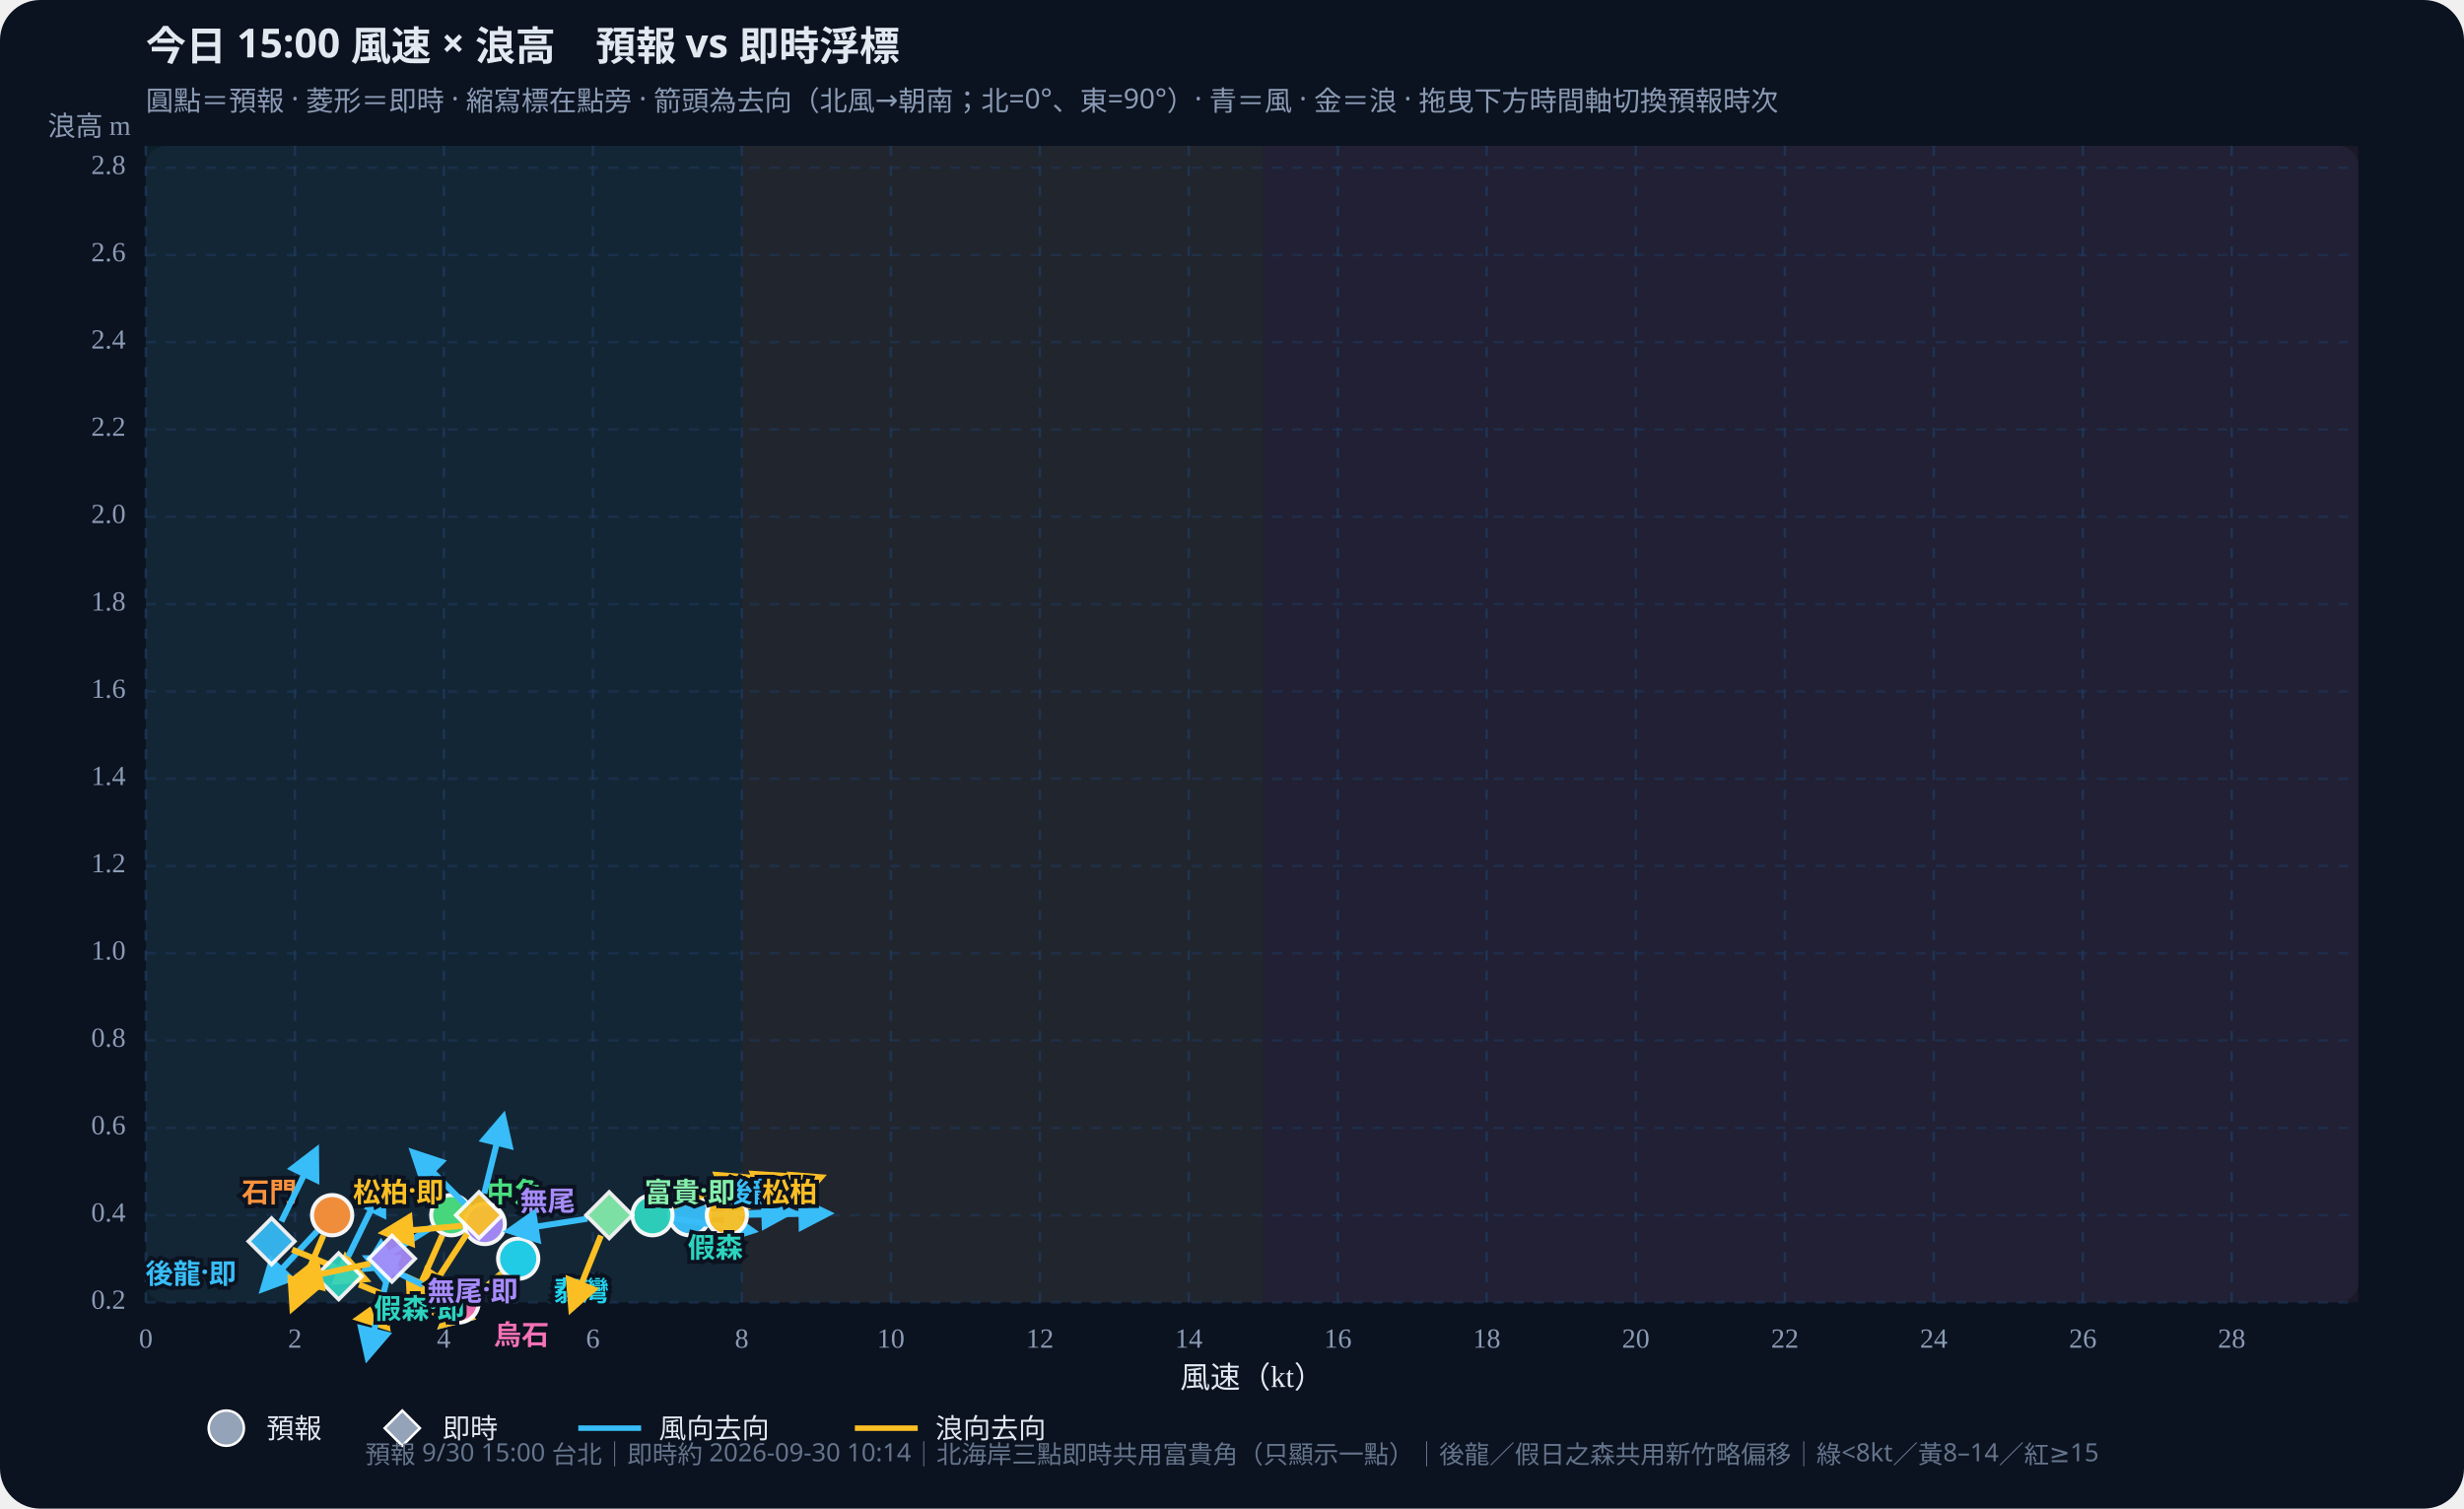
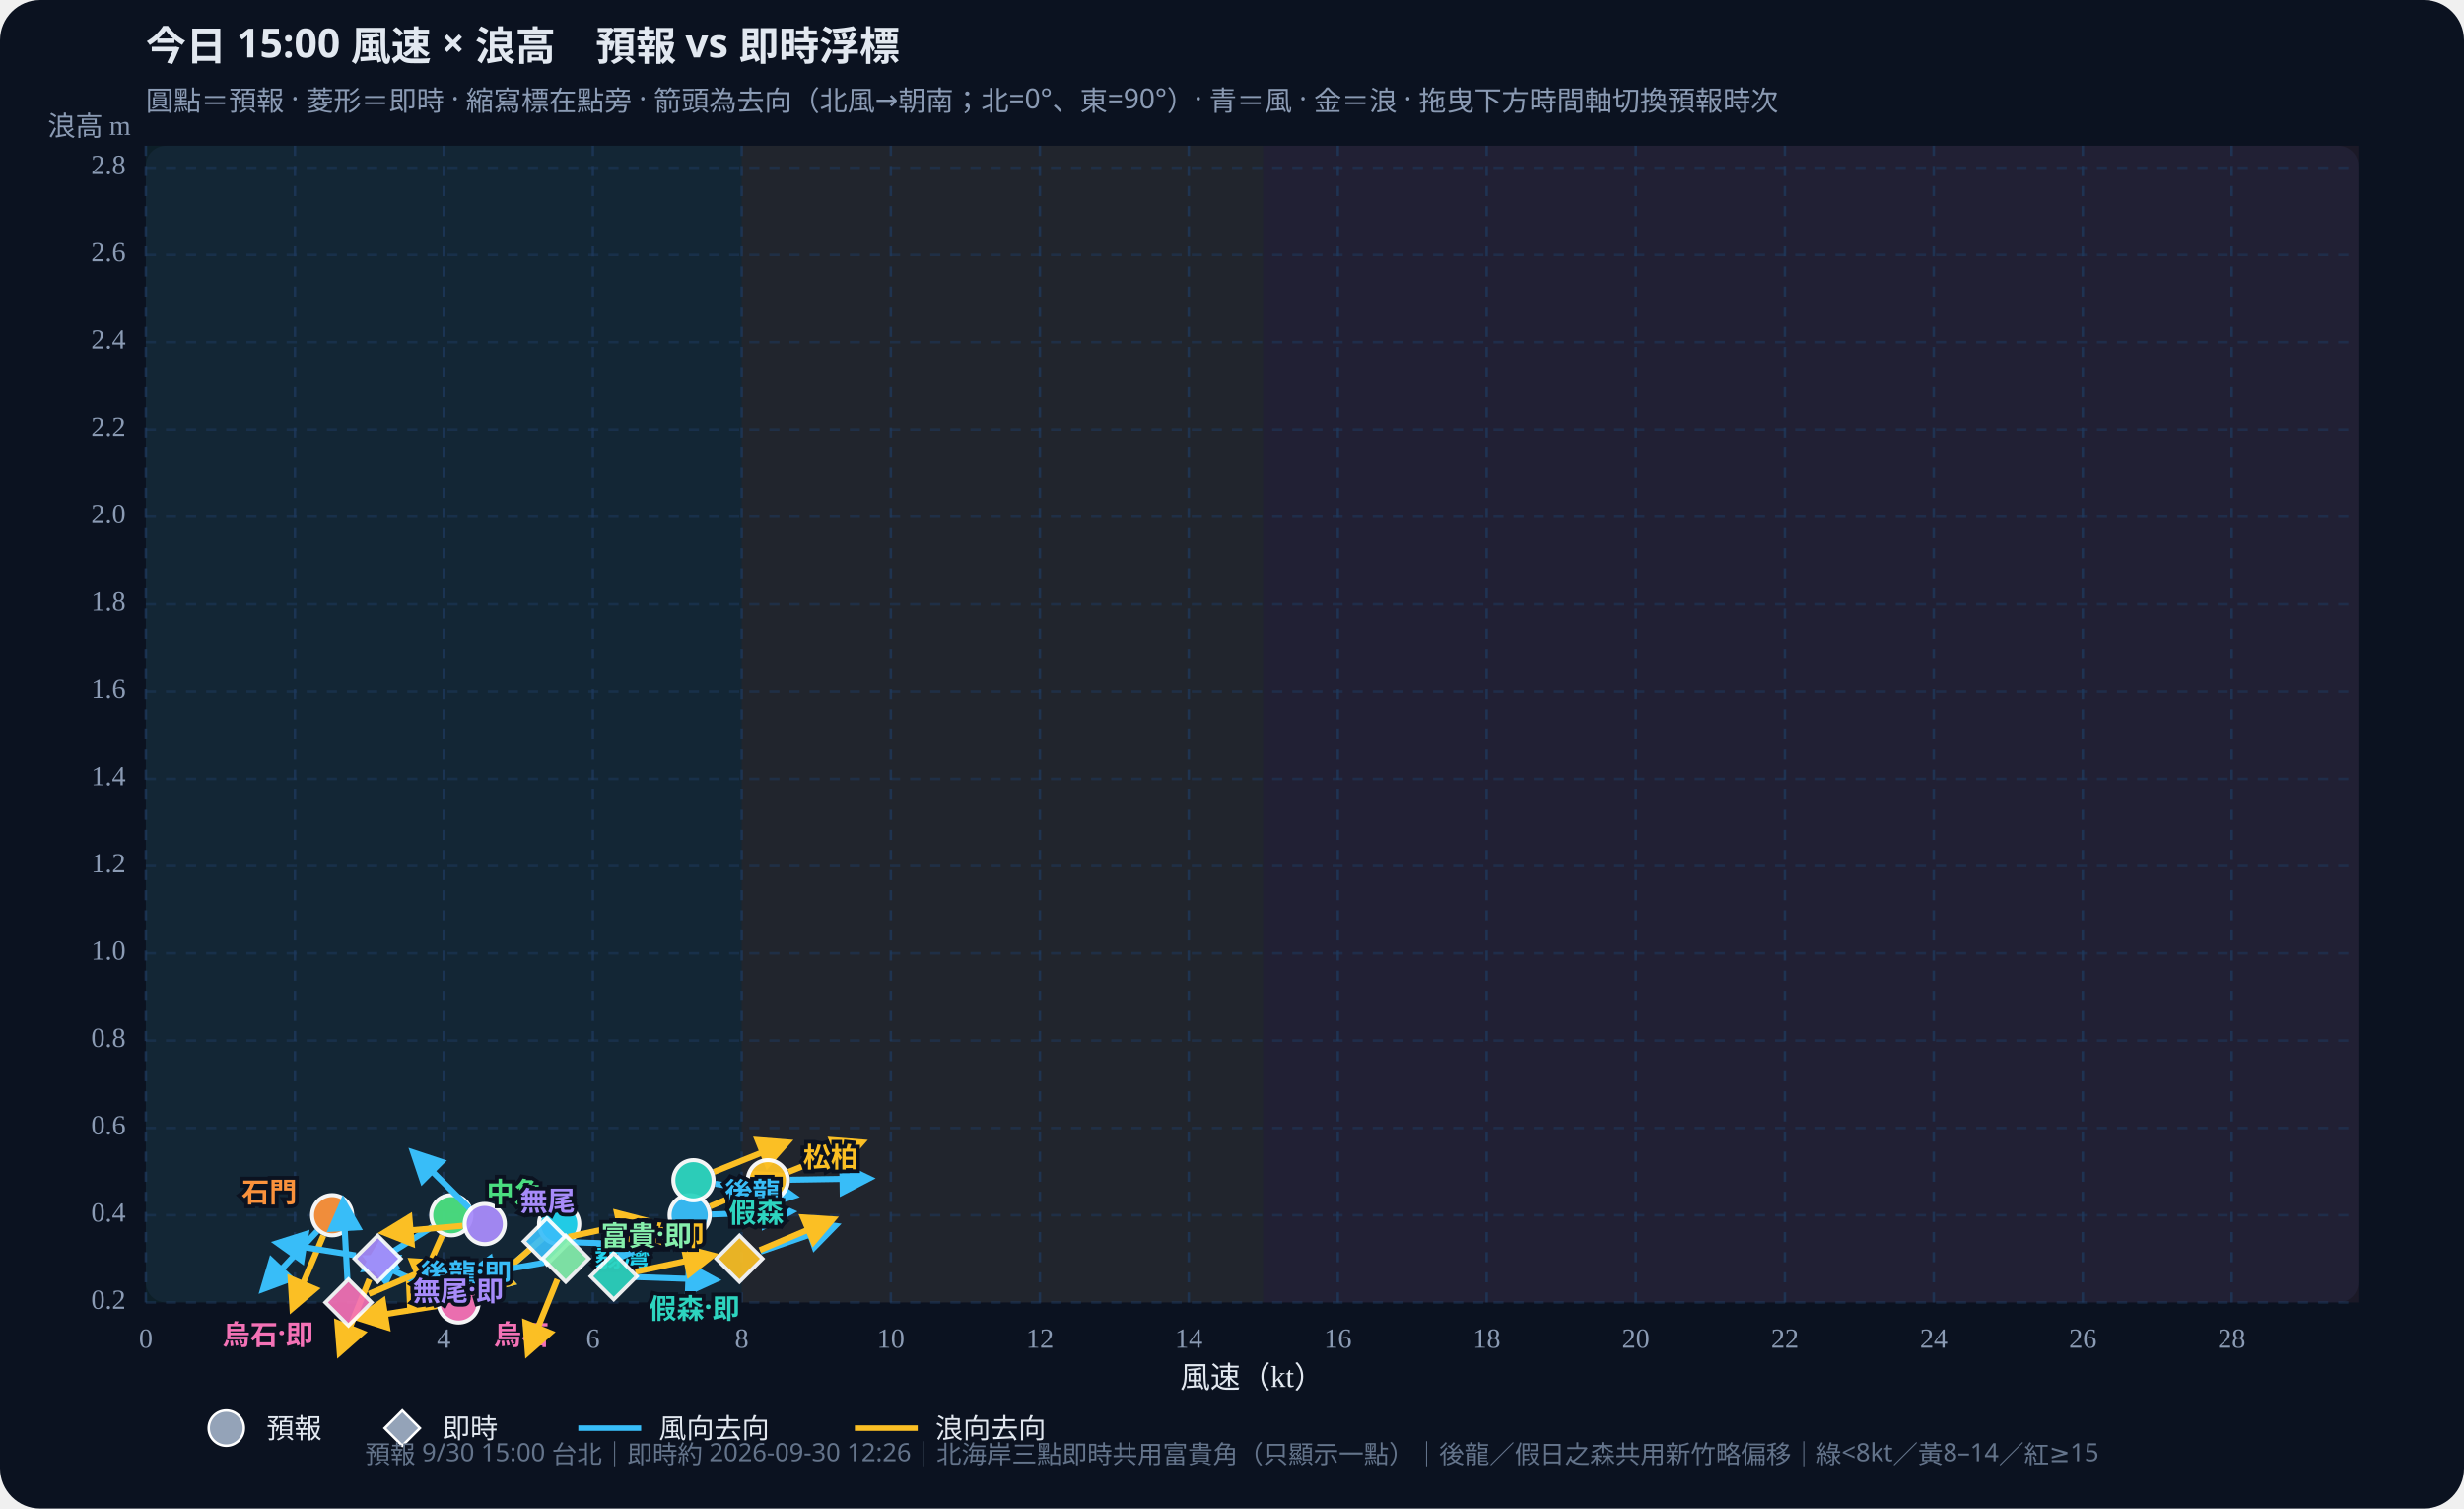
<svg xmlns="http://www.w3.org/2000/svg" id="wws-svg" viewBox="0 0 980 600" role="img" aria-label="風速與浪高散佈圖，可拖曳時間軸切換預報時次" style="width:100%;height:auto;display:block">
  <rect width="980" height="600" fill="#0b1220" rx="16" />
  <rect x="58" y="58" width="880" height="460" fill="#111a2e" rx="8" />
  <rect x="58.0" y="58" width="237.0" height="460" fill="#34d399" opacity="0.07" />
  <rect x="295.0" y="58" width="207.4" height="460" fill="#fbbf24" opacity="0.07" />
  <rect x="502.4" y="58" width="435.6" height="460" fill="#fb7185" opacity="0.07" />
  <defs>
    <marker id="arrow-38bdf8" viewBox="0 0 10 10" refX="8" refY="5" markerWidth="6" markerHeight="6" orient="auto-start-reverse">
      <path d="M0,0 L10,5 L0,10 z" fill="#38bdf8" />
    </marker>
    <marker id="arrow-fbbf24" viewBox="0 0 10 10" refX="8" refY="5" markerWidth="6" markerHeight="6" orient="auto-start-reverse">
      <path d="M0,0 L10,5 L0,10 z" fill="#fbbf24" />
    </marker>
  </defs>
  <text id="wws-title" x="58" y="24" fill="#e2e8f0" font-size="16" font-weight="700" font-family="Noto Sans TC,system-ui,sans-serif">今日 15:00 風速 × 浪高　預報 vs 即時浮標</text>
  <text x="58" y="44" fill="#8b9bb4" font-size="11" font-family="Noto Sans TC,system-ui,sans-serif">圓點＝預報 · 菱形＝即時 · 縮寫標在點旁 · 箭頭為去向（北風→朝南；北=0°、東=90°）· 青＝風 · 金＝浪 · 拖曳下方時間軸切換預報時次</text>
  <line x1="58.0" y1="58" x2="58.0" y2="518" stroke="#1e3a5f" stroke-dasharray="4 4" opacity="0.7" />
  <text x="58.0" y="536" text-anchor="middle" fill="#8b9bb4" font-size="11">0</text>
  <line x1="117.3" y1="58" x2="117.3" y2="518" stroke="#1e3a5f" stroke-dasharray="4 4" opacity="0.7" />
  <text x="117.3" y="536" text-anchor="middle" fill="#8b9bb4" font-size="11">2</text>
  <line x1="176.5" y1="58" x2="176.5" y2="518" stroke="#1e3a5f" stroke-dasharray="4 4" opacity="0.7" />
  <text x="176.5" y="536" text-anchor="middle" fill="#8b9bb4" font-size="11">4</text>
  <line x1="235.8" y1="58" x2="235.8" y2="518" stroke="#1e3a5f" stroke-dasharray="4 4" opacity="0.7" />
  <text x="235.8" y="536" text-anchor="middle" fill="#8b9bb4" font-size="11">6</text>
  <line x1="295.0" y1="58" x2="295.0" y2="518" stroke="#1e3a5f" stroke-dasharray="4 4" opacity="0.7" />
  <text x="295.0" y="536" text-anchor="middle" fill="#8b9bb4" font-size="11">8</text>
  <line x1="354.3" y1="58" x2="354.3" y2="518" stroke="#1e3a5f" stroke-dasharray="4 4" opacity="0.7" />
  <text x="354.3" y="536" text-anchor="middle" fill="#8b9bb4" font-size="11">10</text>
  <line x1="413.6" y1="58" x2="413.6" y2="518" stroke="#1e3a5f" stroke-dasharray="4 4" opacity="0.7" />
  <text x="413.6" y="536" text-anchor="middle" fill="#8b9bb4" font-size="11">12</text>
  <line x1="472.8" y1="58" x2="472.8" y2="518" stroke="#1e3a5f" stroke-dasharray="4 4" opacity="0.7" />
  <text x="472.8" y="536" text-anchor="middle" fill="#8b9bb4" font-size="11">14</text>
  <line x1="532.1" y1="58" x2="532.1" y2="518" stroke="#1e3a5f" stroke-dasharray="4 4" opacity="0.7" />
  <text x="532.1" y="536" text-anchor="middle" fill="#8b9bb4" font-size="11">16</text>
  <line x1="591.3" y1="58" x2="591.3" y2="518" stroke="#1e3a5f" stroke-dasharray="4 4" opacity="0.7" />
  <text x="591.3" y="536" text-anchor="middle" fill="#8b9bb4" font-size="11">18</text>
  <line x1="650.6" y1="58" x2="650.6" y2="518" stroke="#1e3a5f" stroke-dasharray="4 4" opacity="0.7" />
  <text x="650.6" y="536" text-anchor="middle" fill="#8b9bb4" font-size="11">20</text>
  <line x1="709.9" y1="58" x2="709.9" y2="518" stroke="#1e3a5f" stroke-dasharray="4 4" opacity="0.7" />
  <text x="709.9" y="536" text-anchor="middle" fill="#8b9bb4" font-size="11">22</text>
  <line x1="769.1" y1="58" x2="769.1" y2="518" stroke="#1e3a5f" stroke-dasharray="4 4" opacity="0.7" />
  <text x="769.1" y="536" text-anchor="middle" fill="#8b9bb4" font-size="11">24</text>
  <line x1="828.4" y1="58" x2="828.4" y2="518" stroke="#1e3a5f" stroke-dasharray="4 4" opacity="0.7" />
  <text x="828.4" y="536" text-anchor="middle" fill="#8b9bb4" font-size="11">26</text>
  <line x1="887.6" y1="58" x2="887.6" y2="518" stroke="#1e3a5f" stroke-dasharray="4 4" opacity="0.7" />
  <text x="887.6" y="536" text-anchor="middle" fill="#8b9bb4" font-size="11">28</text>
  <line x1="58" y1="518.0" x2="938" y2="518.0" stroke="#1e3a5f" stroke-dasharray="4 4" opacity="0.5" />
  <text x="50" y="518.0" text-anchor="end" dominant-baseline="middle" fill="#8b9bb4" font-size="11">0.2</text>
  <line x1="58" y1="483.3" x2="938" y2="483.3" stroke="#1e3a5f" stroke-dasharray="4 4" opacity="0.5" />
  <text x="50" y="483.3" text-anchor="end" dominant-baseline="middle" fill="#8b9bb4" font-size="11">0.4</text>
  <line x1="58" y1="448.6" x2="938" y2="448.6" stroke="#1e3a5f" stroke-dasharray="4 4" opacity="0.5" />
  <text x="50" y="448.6" text-anchor="end" dominant-baseline="middle" fill="#8b9bb4" font-size="11">0.6</text>
  <line x1="58" y1="413.8" x2="938" y2="413.8" stroke="#1e3a5f" stroke-dasharray="4 4" opacity="0.5" />
  <text x="50" y="413.8" text-anchor="end" dominant-baseline="middle" fill="#8b9bb4" font-size="11">0.8</text>
  <line x1="58" y1="379.1" x2="938" y2="379.1" stroke="#1e3a5f" stroke-dasharray="4 4" opacity="0.5" />
  <text x="50" y="379.1" text-anchor="end" dominant-baseline="middle" fill="#8b9bb4" font-size="11">1.0</text>
  <line x1="58" y1="344.4" x2="938" y2="344.4" stroke="#1e3a5f" stroke-dasharray="4 4" opacity="0.5" />
  <text x="50" y="344.4" text-anchor="end" dominant-baseline="middle" fill="#8b9bb4" font-size="11">1.2</text>
  <line x1="58" y1="309.7" x2="938" y2="309.7" stroke="#1e3a5f" stroke-dasharray="4 4" opacity="0.5" />
  <text x="50" y="309.7" text-anchor="end" dominant-baseline="middle" fill="#8b9bb4" font-size="11">1.4</text>
  <line x1="58" y1="275.0" x2="938" y2="275.0" stroke="#1e3a5f" stroke-dasharray="4 4" opacity="0.5" />
  <text x="50" y="275.0" text-anchor="end" dominant-baseline="middle" fill="#8b9bb4" font-size="11">1.6</text>
  <line x1="58" y1="240.3" x2="938" y2="240.3" stroke="#1e3a5f" stroke-dasharray="4 4" opacity="0.5" />
  <text x="50" y="240.3" text-anchor="end" dominant-baseline="middle" fill="#8b9bb4" font-size="11">1.8</text>
  <line x1="58" y1="205.5" x2="938" y2="205.5" stroke="#1e3a5f" stroke-dasharray="4 4" opacity="0.5" />
  <text x="50" y="205.5" text-anchor="end" dominant-baseline="middle" fill="#8b9bb4" font-size="11">2.0</text>
  <line x1="58" y1="170.8" x2="938" y2="170.8" stroke="#1e3a5f" stroke-dasharray="4 4" opacity="0.5" />
  <text x="50" y="170.8" text-anchor="end" dominant-baseline="middle" fill="#8b9bb4" font-size="11">2.2</text>
  <line x1="58" y1="136.1" x2="938" y2="136.1" stroke="#1e3a5f" stroke-dasharray="4 4" opacity="0.5" />
  <text x="50" y="136.1" text-anchor="end" dominant-baseline="middle" fill="#8b9bb4" font-size="11">2.4</text>
  <line x1="58" y1="101.4" x2="938" y2="101.4" stroke="#1e3a5f" stroke-dasharray="4 4" opacity="0.5" />
  <text x="50" y="101.4" text-anchor="end" dominant-baseline="middle" fill="#8b9bb4" font-size="11">2.6</text>
  <line x1="58" y1="66.7" x2="938" y2="66.7" stroke="#1e3a5f" stroke-dasharray="4 4" opacity="0.5" />
  <text x="50" y="66.7" text-anchor="end" dominant-baseline="middle" fill="#8b9bb4" font-size="11">2.8</text>
  <text x="498" y="552" text-anchor="middle" fill="#e2e8f0" font-size="12">風速（kt）</text>
  <text x="52" y="54" text-anchor="end" fill="#8b9bb4" font-size="11">浪高 m</text>
  <g id="wws-forecast-layer">
    <line x1="283.1" y1="483.0" x2="314.3" y2="481.9" stroke="#38bdf8" stroke-width="2.4" marker-end="url(#arrow-38bdf8)" />
    <line x1="282.4" y1="479.8" x2="311.1" y2="467.7" stroke="#fbbf24" stroke-width="2.4" marker-end="url(#arrow-fbbf24)" />
    <circle cx="274.3" cy="483.3" r="8.0" fill="#38bdf8" stroke="#fff" stroke-width="1.6" opacity="0.95" />
-     <line x1="268.2" y1="484.7" x2="299.0" y2="489.5" stroke="#38bdf8" stroke-width="2.4" marker-end="url(#arrow-38bdf8)" />
-     <line x1="267.6" y1="480.0" x2="296.6" y2="468.3" stroke="#fbbf24" stroke-width="2.4" marker-end="url(#arrow-fbbf24)" />
-     <circle cx="259.5" cy="483.3" r="8.0" fill="#2dd4bf" stroke="#fff" stroke-width="1.6" opacity="0.95" />
-     <line x1="297.9" y1="483.1" x2="329.1" y2="482.6" stroke="#38bdf8" stroke-width="2.4" marker-end="url(#arrow-38bdf8)" />
-     <line x1="297.3" y1="480.0" x2="326.2" y2="468.3" stroke="#fbbf24" stroke-width="2.4" marker-end="url(#arrow-fbbf24)" />
-     <circle cx="289.1" cy="483.3" r="8.0" fill="#fbbf24" stroke="#fff" stroke-width="1.6" opacity="0.95" />
+     <line x1="284.5" y1="470.8" x2="315.3" y2="475.7" stroke="#38bdf8" stroke-width="2.4" marker-end="url(#arrow-38bdf8)" />
+     <line x1="283.9" y1="466.1" x2="312.9" y2="454.4" stroke="#fbbf24" stroke-width="2.4" marker-end="url(#arrow-fbbf24)" />
+     <circle cx="275.8" cy="469.4" r="8.0" fill="#2dd4bf" stroke="#fff" stroke-width="1.6" opacity="0.95" />
+     <line x1="314.2" y1="469.2" x2="345.4" y2="468.7" stroke="#38bdf8" stroke-width="2.4" marker-end="url(#arrow-38bdf8)" />
+     <line x1="313.6" y1="466.1" x2="342.5" y2="454.4" stroke="#fbbf24" stroke-width="2.4" marker-end="url(#arrow-fbbf24)" />
+     <circle cx="305.4" cy="469.4" r="8.0" fill="#fbbf24" stroke="#fff" stroke-width="1.6" opacity="0.95" />
    <line x1="172.0" y1="487.9" x2="145.6" y2="504.5" stroke="#38bdf8" stroke-width="2.4" marker-end="url(#arrow-38bdf8)" />
    <line x1="175.9" y1="491.3" x2="163.2" y2="519.8" stroke="#fbbf24" stroke-width="2.4" marker-end="url(#arrow-fbbf24)" />
    <circle cx="179.5" cy="483.3" r="8.0" fill="#4ade80" stroke="#fff" stroke-width="1.6" opacity="0.95" />
-     <line x1="199.5" y1="506.4" x2="176.0" y2="526.9" stroke="#38bdf8" stroke-width="2.4" marker-end="url(#arrow-38bdf8)" />
-     <line x1="199.5" y1="506.4" x2="176.0" y2="526.9" stroke="#fbbf24" stroke-width="2.4" marker-end="url(#arrow-fbbf24)" />
-     <circle cx="206.1" cy="500.6" r="8.0" fill="#22d3ee" stroke="#fff" stroke-width="1.6" opacity="0.95" />
+     <line x1="215.8" y1="492.5" x2="192.3" y2="513.0" stroke="#38bdf8" stroke-width="2.4" marker-end="url(#arrow-38bdf8)" />
+     <line x1="215.8" y1="492.5" x2="192.3" y2="513.0" stroke="#fbbf24" stroke-width="2.4" marker-end="url(#arrow-fbbf24)" />
+     <circle cx="222.4" cy="486.8" r="8.0" fill="#22d3ee" stroke="#fff" stroke-width="1.6" opacity="0.95" />
    <line x1="126.1" y1="489.7" x2="104.8" y2="512.5" stroke="#38bdf8" stroke-width="2.4" marker-end="url(#arrow-38bdf8)" />
    <line x1="128.6" y1="491.4" x2="116.4" y2="520.1" stroke="#fbbf24" stroke-width="2.4" marker-end="url(#arrow-fbbf24)" />
    <circle cx="132.1" cy="483.3" r="8.0" fill="#fb923c" stroke="#fff" stroke-width="1.6" opacity="0.95" />
    <line x1="186.6" y1="480.5" x2="164.5" y2="458.5" stroke="#38bdf8" stroke-width="2.4" marker-end="url(#arrow-38bdf8)" />
    <line x1="184.0" y1="487.5" x2="153.0" y2="490.2" stroke="#fbbf24" stroke-width="2.4" marker-end="url(#arrow-fbbf24)" />
    <circle cx="192.8" cy="486.8" r="8.0" fill="#a78bfa" stroke="#fff" stroke-width="1.6" opacity="0.95" />
    <line x1="174.5" y1="514.1" x2="146.5" y2="500.5" stroke="#38bdf8" stroke-width="2.4" marker-end="url(#arrow-38bdf8)" />
    <line x1="173.8" y1="519.4" x2="142.9" y2="524.3" stroke="#fbbf24" stroke-width="2.4" marker-end="url(#arrow-fbbf24)" />
    <circle cx="182.4" cy="518.0" r="8.0" fill="#f472b6" stroke="#fff" stroke-width="1.6" opacity="0.95" />
    <text x="288.3" y="473.3" text-anchor="start" dominant-baseline="central" fill="#38bdf8" font-size="11" font-weight="700" font-family="Noto Sans TC,system-ui,sans-serif" stroke="#0b1220" stroke-width="3" paint-order="stroke">後龍</text>
-     <text x="273.5" y="495.3" text-anchor="start" dominant-baseline="central" fill="#2dd4bf" font-size="11" font-weight="700" font-family="Noto Sans TC,system-ui,sans-serif" stroke="#0b1220" stroke-width="3" paint-order="stroke">假森</text>
-     <text x="303.1" y="473.3" text-anchor="start" dominant-baseline="central" fill="#fbbf24" font-size="11" font-weight="700" font-family="Noto Sans TC,system-ui,sans-serif" stroke="#0b1220" stroke-width="3" paint-order="stroke">松柏</text>
+     <text x="289.8" y="481.4" text-anchor="start" dominant-baseline="central" fill="#2dd4bf" font-size="11" font-weight="700" font-family="Noto Sans TC,system-ui,sans-serif" stroke="#0b1220" stroke-width="3" paint-order="stroke">假森</text>
+     <text x="319.4" y="459.4" text-anchor="start" dominant-baseline="central" fill="#fbbf24" font-size="11" font-weight="700" font-family="Noto Sans TC,system-ui,sans-serif" stroke="#0b1220" stroke-width="3" paint-order="stroke">松柏</text>
    <text x="193.5" y="473.3" text-anchor="start" dominant-baseline="central" fill="#4ade80" font-size="11" font-weight="700" font-family="Noto Sans TC,system-ui,sans-serif" stroke="#0b1220" stroke-width="3" paint-order="stroke">中角</text>
-     <text x="220.1" y="512.6" text-anchor="start" dominant-baseline="central" fill="#22d3ee" font-size="11" font-weight="700" font-family="Noto Sans TC,system-ui,sans-serif" stroke="#0b1220" stroke-width="3" paint-order="stroke">翡灣</text>
+     <text x="236.4" y="498.8" text-anchor="start" dominant-baseline="central" fill="#22d3ee" font-size="11" font-weight="700" font-family="Noto Sans TC,system-ui,sans-serif" stroke="#0b1220" stroke-width="3" paint-order="stroke">翡灣</text>
    <text x="118.1" y="473.3" text-anchor="end" dominant-baseline="central" fill="#fb923c" font-size="11" font-weight="700" font-family="Noto Sans TC,system-ui,sans-serif" stroke="#0b1220" stroke-width="3" paint-order="stroke">石門</text>
    <text x="206.8" y="476.8" text-anchor="start" dominant-baseline="central" fill="#a78bfa" font-size="11" font-weight="700" font-family="Noto Sans TC,system-ui,sans-serif" stroke="#0b1220" stroke-width="3" paint-order="stroke">無尾</text>
    <text x="196.4" y="530.0" text-anchor="start" dominant-baseline="central" fill="#f472b6" font-size="11" font-weight="700" font-family="Noto Sans TC,system-ui,sans-serif" stroke="#0b1220" stroke-width="3" paint-order="stroke">烏石</text>
  </g>
  <g id="wws-live-layer">
-     <line x1="111.9" y1="485.8" x2="125.6" y2="457.7" stroke="#38bdf8" stroke-width="2.4" marker-end="url(#arrow-38bdf8)" />
-     <line x1="116.2" y1="497.0" x2="145.1" y2="508.7" stroke="#fbbf24" stroke-width="2.4" marker-end="url(#arrow-fbbf24)" />
-     <polygon points="108.0,484.5 117.2,493.7 108.0,502.9 98.8,493.7" fill="#38bdf8" stroke="#fff" stroke-width="1.5" opacity="0.92" />
-     <line x1="138.5" y1="499.7" x2="152.2" y2="471.6" stroke="#38bdf8" stroke-width="2.4" marker-end="url(#arrow-38bdf8)" />
-     <line x1="142.8" y1="510.9" x2="171.8" y2="522.6" stroke="#fbbf24" stroke-width="2.4" marker-end="url(#arrow-fbbf24)" />
-     <polygon points="134.7,498.4 143.9,507.6 134.7,516.8 125.5,507.6" fill="#2dd4bf" stroke="#fff" stroke-width="1.5" opacity="0.92" />
-     <line x1="192.6" y1="474.7" x2="200.1" y2="444.5" stroke="#38bdf8" stroke-width="2.4" marker-end="url(#arrow-38bdf8)" />
-     <line x1="185.7" y1="490.7" x2="168.7" y2="516.8" stroke="#fbbf24" stroke-width="2.4" marker-end="url(#arrow-fbbf24)" />
-     <polygon points="190.5,474.1 199.7,483.3 190.5,492.5 181.3,483.3" fill="#fbbf24" stroke="#fff" stroke-width="1.5" opacity="0.92" />
-     <line x1="233.6" y1="484.7" x2="202.8" y2="489.5" stroke="#38bdf8" stroke-width="2.4" marker-end="url(#arrow-38bdf8)" />
-     <line x1="239.0" y1="491.4" x2="227.3" y2="520.4" stroke="#fbbf24" stroke-width="2.4" marker-end="url(#arrow-fbbf24)" />
-     <polygon points="242.3,474.1 251.5,483.3 242.3,492.5 233.1,483.3" fill="#86efac" stroke="#fff" stroke-width="1.5" opacity="0.92" />
-     <line x1="153.8" y1="509.2" x2="146.2" y2="539.5" stroke="#38bdf8" stroke-width="2.4" marker-end="url(#arrow-38bdf8)" />
-     <line x1="147.3" y1="502.5" x2="116.8" y2="509.0" stroke="#fbbf24" stroke-width="2.4" marker-end="url(#arrow-fbbf24)" />
-     <polygon points="155.9,491.4 165.1,500.6 155.9,509.8 146.7,500.6" fill="#a78bfa" stroke="#fff" stroke-width="1.5" opacity="0.92" />
-     <text x="94.0" y="505.7" text-anchor="end" dominant-baseline="central" fill="#38bdf8" font-size="11" font-weight="700" font-family="Noto Sans TC,system-ui,sans-serif" stroke="#0b1220" stroke-width="3" paint-order="stroke">後龍·即</text>
-     <text x="148.7" y="519.6" text-anchor="start" dominant-baseline="central" fill="#2dd4bf" font-size="11" font-weight="700" font-family="Noto Sans TC,system-ui,sans-serif" stroke="#0b1220" stroke-width="3" paint-order="stroke">假森·即</text>
-     <text x="176.5" y="473.3" text-anchor="end" dominant-baseline="central" fill="#fbbf24" font-size="11" font-weight="700" font-family="Noto Sans TC,system-ui,sans-serif" stroke="#0b1220" stroke-width="3" paint-order="stroke">松柏·即</text>
-     <text x="256.3" y="473.3" text-anchor="start" dominant-baseline="central" fill="#86efac" font-size="11" font-weight="700" font-family="Noto Sans TC,system-ui,sans-serif" stroke="#0b1220" stroke-width="3" paint-order="stroke">富貴·即</text>
-     <text x="169.9" y="512.6" text-anchor="start" dominant-baseline="central" fill="#a78bfa" font-size="11" font-weight="700" font-family="Noto Sans TC,system-ui,sans-serif" stroke="#0b1220" stroke-width="3" paint-order="stroke">無尾·即</text>
+     <line x1="226.2" y1="494.0" x2="257.4" y2="495.1" stroke="#38bdf8" stroke-width="2.4" marker-end="url(#arrow-38bdf8)" />
+     <line x1="226.1" y1="491.9" x2="256.6" y2="485.4" stroke="#fbbf24" stroke-width="2.4" marker-end="url(#arrow-fbbf24)" />
+     <polygon points="217.5,484.5 226.7,493.7 217.5,502.9 208.3,493.7" fill="#38bdf8" stroke="#fff" stroke-width="1.5" opacity="0.92" />
+     <line x1="252.9" y1="507.9" x2="284.1" y2="509.0" stroke="#38bdf8" stroke-width="2.4" marker-end="url(#arrow-38bdf8)" />
+     <line x1="252.7" y1="505.8" x2="283.2" y2="499.3" stroke="#fbbf24" stroke-width="2.4" marker-end="url(#arrow-fbbf24)" />
+     <polygon points="244.1,498.4 253.3,507.6 244.1,516.8 234.9,507.6" fill="#2dd4bf" stroke="#fff" stroke-width="1.5" opacity="0.92" />
+     <line x1="302.5" y1="497.8" x2="332.0" y2="487.6" stroke="#38bdf8" stroke-width="2.4" marker-end="url(#arrow-38bdf8)" />
+     <line x1="302.2" y1="497.2" x2="331.0" y2="485.0" stroke="#fbbf24" stroke-width="2.4" marker-end="url(#arrow-fbbf24)" />
+     <polygon points="294.1,491.4 303.3,500.6 294.1,509.8 284.9,500.6" fill="#fbbf24" stroke="#fff" stroke-width="1.5" opacity="0.92" />
+     <line x1="216.4" y1="502.2" x2="185.6" y2="507.6" stroke="#38bdf8" stroke-width="2.4" marker-end="url(#arrow-38bdf8)" />
+     <line x1="221.7" y1="508.8" x2="210.0" y2="537.7" stroke="#fbbf24" stroke-width="2.4" marker-end="url(#arrow-fbbf24)" />
+     <polygon points="225.0,491.4 234.2,500.6 225.0,509.8 215.8,500.6" fill="#86efac" stroke="#fff" stroke-width="1.5" opacity="0.92" />
+     <line x1="141.5" y1="499.3" x2="110.6" y2="494.4" stroke="#38bdf8" stroke-width="2.4" marker-end="url(#arrow-38bdf8)" />
+     <line x1="146.9" y1="508.8" x2="135.2" y2="537.7" stroke="#fbbf24" stroke-width="2.4" marker-end="url(#arrow-fbbf24)" />
+     <polygon points="150.2,491.4 159.4,500.6 150.2,509.8 141.0,500.6" fill="#a78bfa" stroke="#fff" stroke-width="1.5" opacity="0.92" />
+     <line x1="138.2" y1="509.2" x2="136.5" y2="478.1" stroke="#38bdf8" stroke-width="2.4" marker-end="url(#arrow-38bdf8)" />
+     <line x1="146.7" y1="514.6" x2="175.5" y2="502.4" stroke="#fbbf24" stroke-width="2.4" marker-end="url(#arrow-fbbf24)" />
+     <polygon points="138.6,508.8 147.8,518.0 138.6,527.2 129.4,518.0" fill="#f472b6" stroke="#fff" stroke-width="1.5" opacity="0.92" />
+     <text x="203.5" y="505.7" text-anchor="end" dominant-baseline="central" fill="#38bdf8" font-size="11" font-weight="700" font-family="Noto Sans TC,system-ui,sans-serif" stroke="#0b1220" stroke-width="3" paint-order="stroke">後龍·即</text>
+     <text x="258.1" y="519.6" text-anchor="start" dominant-baseline="central" fill="#2dd4bf" font-size="11" font-weight="700" font-family="Noto Sans TC,system-ui,sans-serif" stroke="#0b1220" stroke-width="3" paint-order="stroke">假森·即</text>
+     <text x="280.1" y="490.6" text-anchor="end" dominant-baseline="central" fill="#fbbf24" font-size="11" font-weight="700" font-family="Noto Sans TC,system-ui,sans-serif" stroke="#0b1220" stroke-width="3" paint-order="stroke">松柏·即</text>
+     <text x="239.0" y="490.6" text-anchor="start" dominant-baseline="central" fill="#86efac" font-size="11" font-weight="700" font-family="Noto Sans TC,system-ui,sans-serif" stroke="#0b1220" stroke-width="3" paint-order="stroke">富貴·即</text>
+     <text x="164.2" y="512.6" text-anchor="start" dominant-baseline="central" fill="#a78bfa" font-size="11" font-weight="700" font-family="Noto Sans TC,system-ui,sans-serif" stroke="#0b1220" stroke-width="3" paint-order="stroke">無尾·即</text>
+     <text x="124.6" y="530.0" text-anchor="end" dominant-baseline="central" fill="#f472b6" font-size="11" font-weight="700" font-family="Noto Sans TC,system-ui,sans-serif" stroke="#0b1220" stroke-width="3" paint-order="stroke">烏石·即</text>
  </g>
  <circle cx="90" cy="568" r="7" fill="#94a3b8" stroke="#fff" />
  <text x="106" y="572" fill="#e2e8f0" font-size="11" font-family="Noto Sans TC,system-ui,sans-serif">預報</text>
  <polygon points="160,561 167,568 160,575 153,568" fill="#94a3b8" stroke="#fff" />
  <text x="176" y="572" fill="#e2e8f0" font-size="11" font-family="Noto Sans TC,system-ui,sans-serif">即時</text>
  <line x1="230" y1="568" x2="255" y2="568" stroke="#38bdf8" stroke-width="2.2" />
  <text x="262" y="572" fill="#e2e8f0" font-size="11" font-family="Noto Sans TC,system-ui,sans-serif">風向去向</text>
  <line x1="340" y1="568" x2="365" y2="568" stroke="#fbbf24" stroke-width="2.2" />
  <text x="372" y="572" fill="#e2e8f0" font-size="11" font-family="Noto Sans TC,system-ui,sans-serif">浪向去向</text>
-   <text id="wws-foot" x="490" y="582" text-anchor="middle" fill="#64748b" font-size="10" font-family="Noto Sans TC,system-ui,sans-serif">預報 9/30 15:00 台北｜即時約 2026-09-30 10:14｜北海岸三點即時共用富貴角（只顯示一點）｜後龍／假日之森共用新竹略偏移｜綠&lt;8kt／黃8–14／紅≥15</text>
+   <text id="wws-foot" x="490" y="582" text-anchor="middle" fill="#64748b" font-size="10" font-family="Noto Sans TC,system-ui,sans-serif">預報 9/30 15:00 台北｜即時約 2026-09-30 12:26｜北海岸三點即時共用富貴角（只顯示一點）｜後龍／假日之森共用新竹略偏移｜綠&lt;8kt／黃8–14／紅≥15</text>
</svg>
